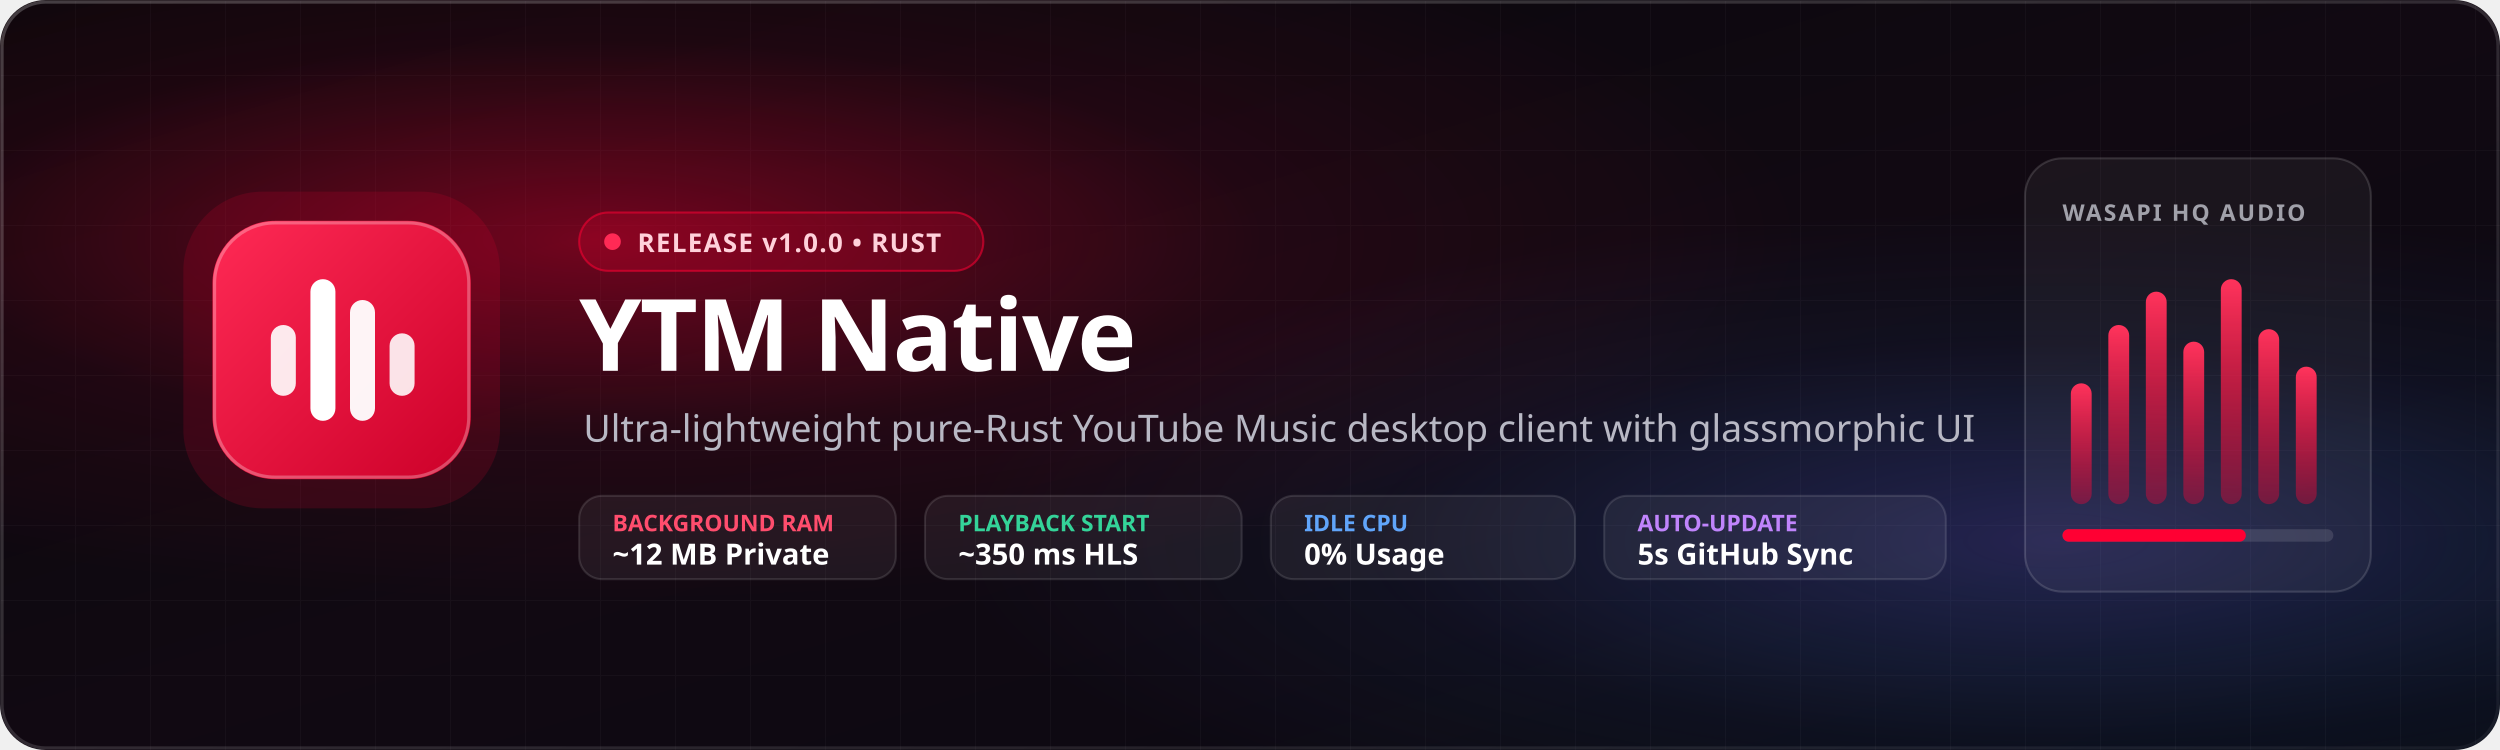
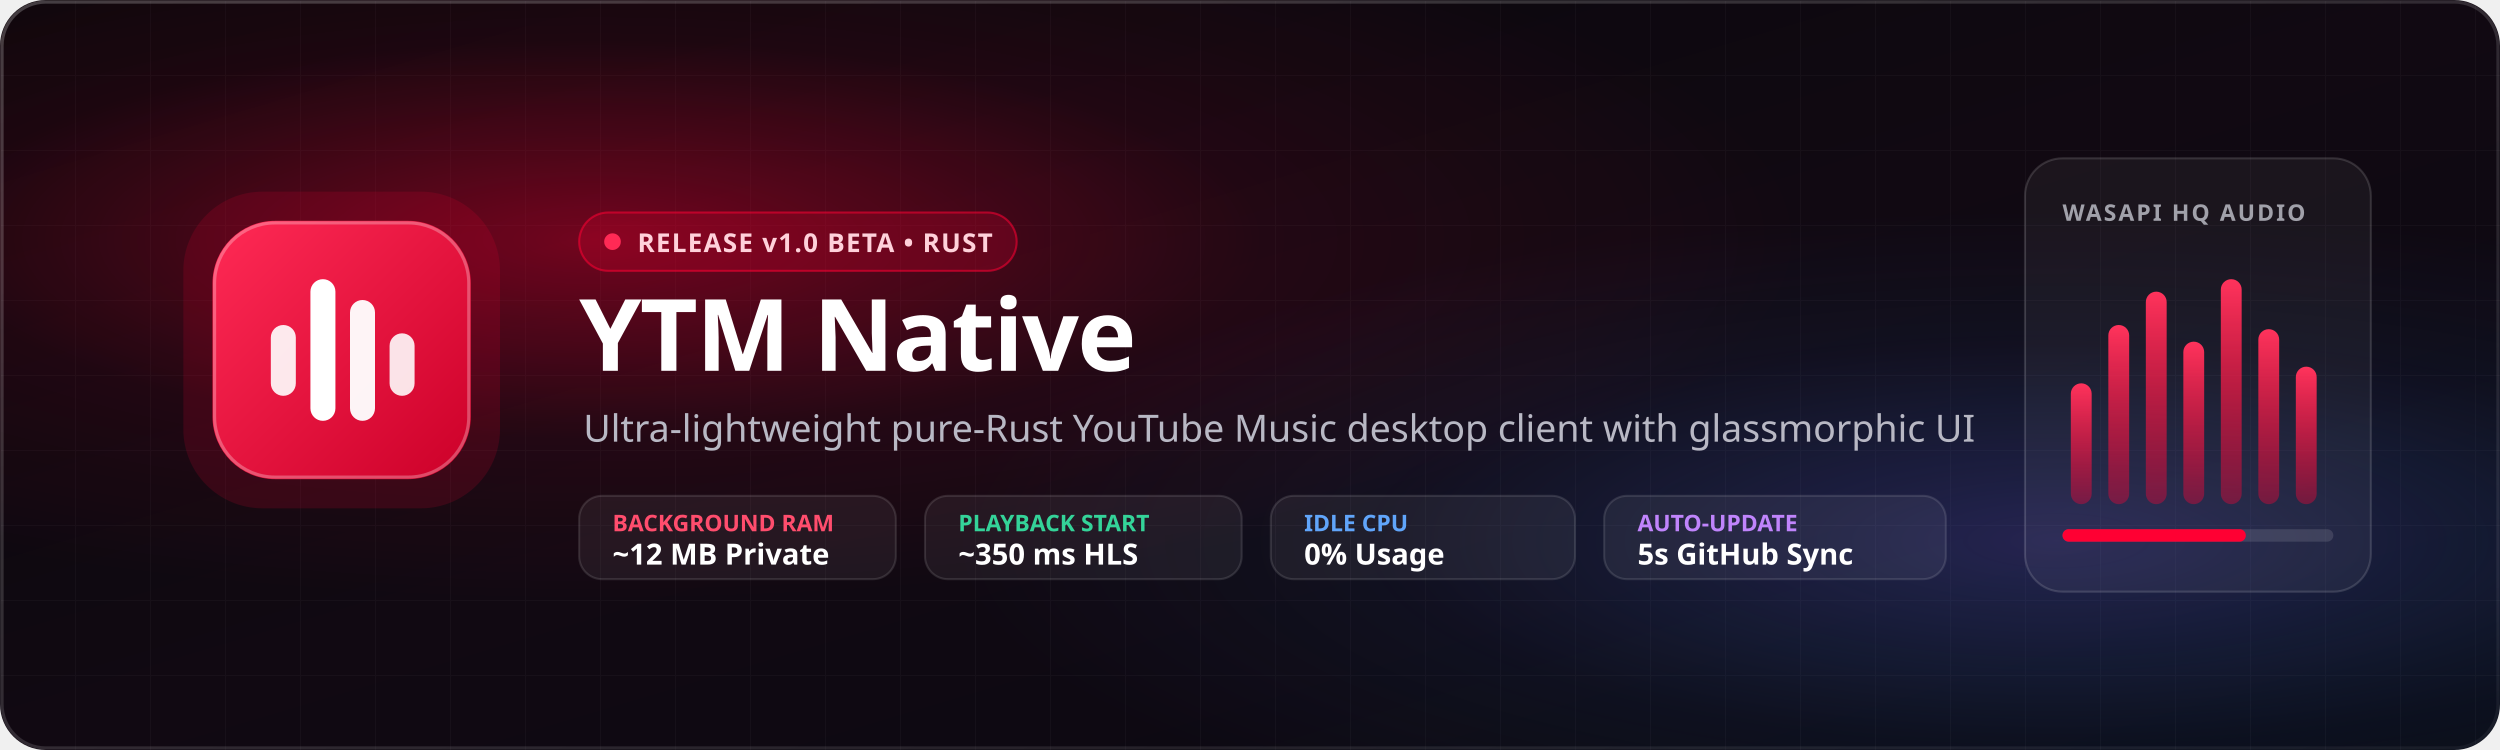
<svg xmlns="http://www.w3.org/2000/svg" viewBox="0 0 1200 360" width="1200" height="360" role="img" aria-label="YTM Native v1.0.0 Hero Banner">
  <defs>
    <linearGradient id="bg" x1="0%" y1="0%" x2="100%" y2="100%">
      <stop offset="0%" stop-color="#07070b" />
      <stop offset="50%" stop-color="#110912" />
      <stop offset="100%" stop-color="#090a12" />
    </linearGradient>
    <radialGradient id="glowRed" cx="24%" cy="32%" r="48%">
      <stop offset="0%" stop-color="#FF0033" stop-opacity="0.42" />
      <stop offset="55%" stop-color="#FF0033" stop-opacity="0.08" />
      <stop offset="100%" stop-color="#FF0033" stop-opacity="0" />
    </radialGradient>
    <radialGradient id="glowBlue" cx="82%" cy="72%" r="44%">
      <stop offset="0%" stop-color="#6366F1" stop-opacity="0.28" />
      <stop offset="60%" stop-color="#3B82F6" stop-opacity="0.06" />
      <stop offset="100%" stop-color="#3B82F6" stop-opacity="0" />
    </radialGradient>
    <linearGradient id="redGrad" x1="0%" y1="0%" x2="100%" y2="100%">
      <stop offset="0%" stop-color="#FF2A55" />
      <stop offset="100%" stop-color="#CC0029" />
    </linearGradient>
    <linearGradient id="glassStroke" x1="0%" y1="0%" x2="100%" y2="100%">
      <stop offset="0%" stop-color="#FFFFFF" stop-opacity="0.22" />
      <stop offset="100%" stop-color="#FFFFFF" stop-opacity="0.05" />
    </linearGradient>
    <linearGradient id="waveGrad" x1="0%" y1="0%" x2="0%" y2="100%">
      <stop offset="0%" stop-color="#FF335C" />
      <stop offset="100%" stop-color="#FF0033" stop-opacity="0.35" />
    </linearGradient>
    <pattern id="grid" width="36" height="36" patternUnits="userSpaceOnUse">
      <path d="M 36 0 L 0 0 0 36" fill="none" stroke="#FFFFFF" stroke-opacity="0.03" stroke-width="1" />
    </pattern>
  </defs>
  <rect width="1200" height="360" rx="22" fill="url(#bg)" />
  <rect width="1200" height="360" rx="22" fill="url(#grid)" />
  <rect width="1200" height="360" rx="22" fill="url(#glowRed)" />
  <rect width="1200" height="360" rx="22" fill="url(#glowBlue)" />
  <rect x="1" y="1" width="1198" height="358" rx="21" fill="none" stroke="url(#glassStroke)" stroke-width="1.5" />
  <g transform="translate(88, 92)">
    <rect x="0" y="0" width="152" height="152" rx="38" fill="#FF0033" fill-opacity="0.14" />
    <rect x="14" y="14" width="124" height="124" rx="30" fill="url(#redGrad)" />
    <rect x="15" y="15" width="122" height="122" rx="29" fill="none" stroke="#FFFFFF" stroke-opacity="0.28" stroke-width="1.5" />
    <rect x="42" y="64" width="12" height="34" rx="6" fill="#FFFFFF" fill-opacity="0.9" />
    <rect x="61" y="42" width="12" height="68" rx="6" fill="#FFFFFF" />
    <rect x="80" y="52" width="12" height="58" rx="6" fill="#FFFFFF" fill-opacity="0.95" />
    <rect x="99" y="68" width="12" height="30" rx="6" fill="#FFFFFF" fill-opacity="0.88" />
  </g>
  <g transform="translate(278, 102)">
-     <rect x="0" y="0" width="194" height="28" rx="14" fill="#FF0033" fill-opacity="0.18" stroke="#FF0033" stroke-opacity="0.55" stroke-width="1" />
+     <rect x="0" y="0" width="210" height="28" rx="14" fill="#FF0033" fill-opacity="0.18" stroke="#FF0033" stroke-opacity="0.55" stroke-width="1" />
    <circle cx="16" cy="14" r="4" fill="#FF2A55" />
-     <text x="28" y="19" fill="#FFD1DA" font-family="Segoe UI, -apple-system, BlinkMacSystemFont, sans-serif" font-size="12.5" font-weight="700" letter-spacing="0.6">RELEASE v1.0.0 • RUST</text>
+     <text x="28" y="19" fill="#FFD1DA" font-family="Segoe UI, -apple-system, BlinkMacSystemFont, sans-serif" font-size="12.5" font-weight="700" letter-spacing="0.6">RELEASE v1.0 BETA • RUST</text>
    <text x="0" y="76" fill="#FFFFFF" font-family="Segoe UI, -apple-system, BlinkMacSystemFont, sans-serif" font-size="48" font-weight="800" letter-spacing="-0.8">YTM Native</text>
    <text x="2" y="110" fill="#B8B8C4" font-family="Segoe UI, -apple-system, BlinkMacSystemFont, sans-serif" font-size="18" font-weight="400">Ultra-lightweight pure-Rust YouTube Music desktop client with glassmorphic UI</text>
    <g transform="translate(0, 136)">
      <rect x="0" y="0" width="152" height="40" rx="11" fill="#FFFFFF" fill-opacity="0.06" stroke="#FFFFFF" stroke-opacity="0.12" />
      <text x="16" y="17" fill="#FF4D6D" font-family="Segoe UI, sans-serif" font-size="11" font-weight="700">BACKGROUND RAM</text>
      <text x="16" y="33" fill="#FFFFFF" font-family="Segoe UI, sans-serif" font-size="14" font-weight="700">~12 MB Private</text>
      <rect x="166" y="0" width="152" height="40" rx="11" fill="#FFFFFF" fill-opacity="0.06" stroke="#FFFFFF" stroke-opacity="0.12" />
      <text x="182" y="17" fill="#34D399" font-family="Segoe UI, sans-serif" font-size="11" font-weight="700">PLAYBACK START</text>
      <text x="182" y="33" fill="#FFFFFF" font-family="Segoe UI, sans-serif" font-size="14" font-weight="700">~350 ms HLS</text>
      <rect x="332" y="0" width="146" height="40" rx="11" fill="#FFFFFF" fill-opacity="0.06" stroke="#FFFFFF" stroke-opacity="0.12" />
      <text x="348" y="17" fill="#60A5FA" font-family="Segoe UI, sans-serif" font-size="11" font-weight="700">IDLE CPU</text>
      <text x="348" y="33" fill="#FFFFFF" font-family="Segoe UI, sans-serif" font-size="14" font-weight="700">0% Usage</text>
      <rect x="492" y="0" width="164" height="40" rx="11" fill="#FFFFFF" fill-opacity="0.06" stroke="#FFFFFF" stroke-opacity="0.12" />
      <text x="508" y="17" fill="#C084FC" font-family="Segoe UI, sans-serif" font-size="11" font-weight="700">AUTO-UPDATE</text>
      <text x="508" y="33" fill="#FFFFFF" font-family="Segoe UI, sans-serif" font-size="14" font-weight="700">5s GitHub Sync</text>
    </g>
  </g>
  <g transform="translate(972, 76)">
    <rect x="0" y="0" width="166" height="208" rx="18" fill="#FFFFFF" fill-opacity="0.05" stroke="#FFFFFF" stroke-opacity="0.14" />
    <text x="18" y="30" fill="#A1A1AA" font-family="Segoe UI, sans-serif" font-size="11" font-weight="700" letter-spacing="1">WASAPI HQ AUDIO</text>
    <g transform="translate(22, 54)">
      <rect x="0" y="54" width="10" height="58" rx="5" fill="url(#waveGrad)" />
      <rect x="18" y="26" width="10" height="86" rx="5" fill="url(#waveGrad)" />
      <rect x="36" y="10" width="10" height="102" rx="5" fill="url(#waveGrad)" />
      <rect x="54" y="34" width="10" height="78" rx="5" fill="url(#waveGrad)" />
      <rect x="72" y="4" width="10" height="108" rx="5" fill="url(#waveGrad)" />
      <rect x="90" y="28" width="10" height="84" rx="5" fill="url(#waveGrad)" />
      <rect x="108" y="46" width="10" height="66" rx="5" fill="url(#waveGrad)" />
    </g>
    <rect x="18" y="178" width="130" height="6" rx="3" fill="#FFFFFF" fill-opacity="0.12" />
    <rect x="18" y="178" width="88" height="6" rx="3" fill="#FF0033" />
  </g>
</svg>
